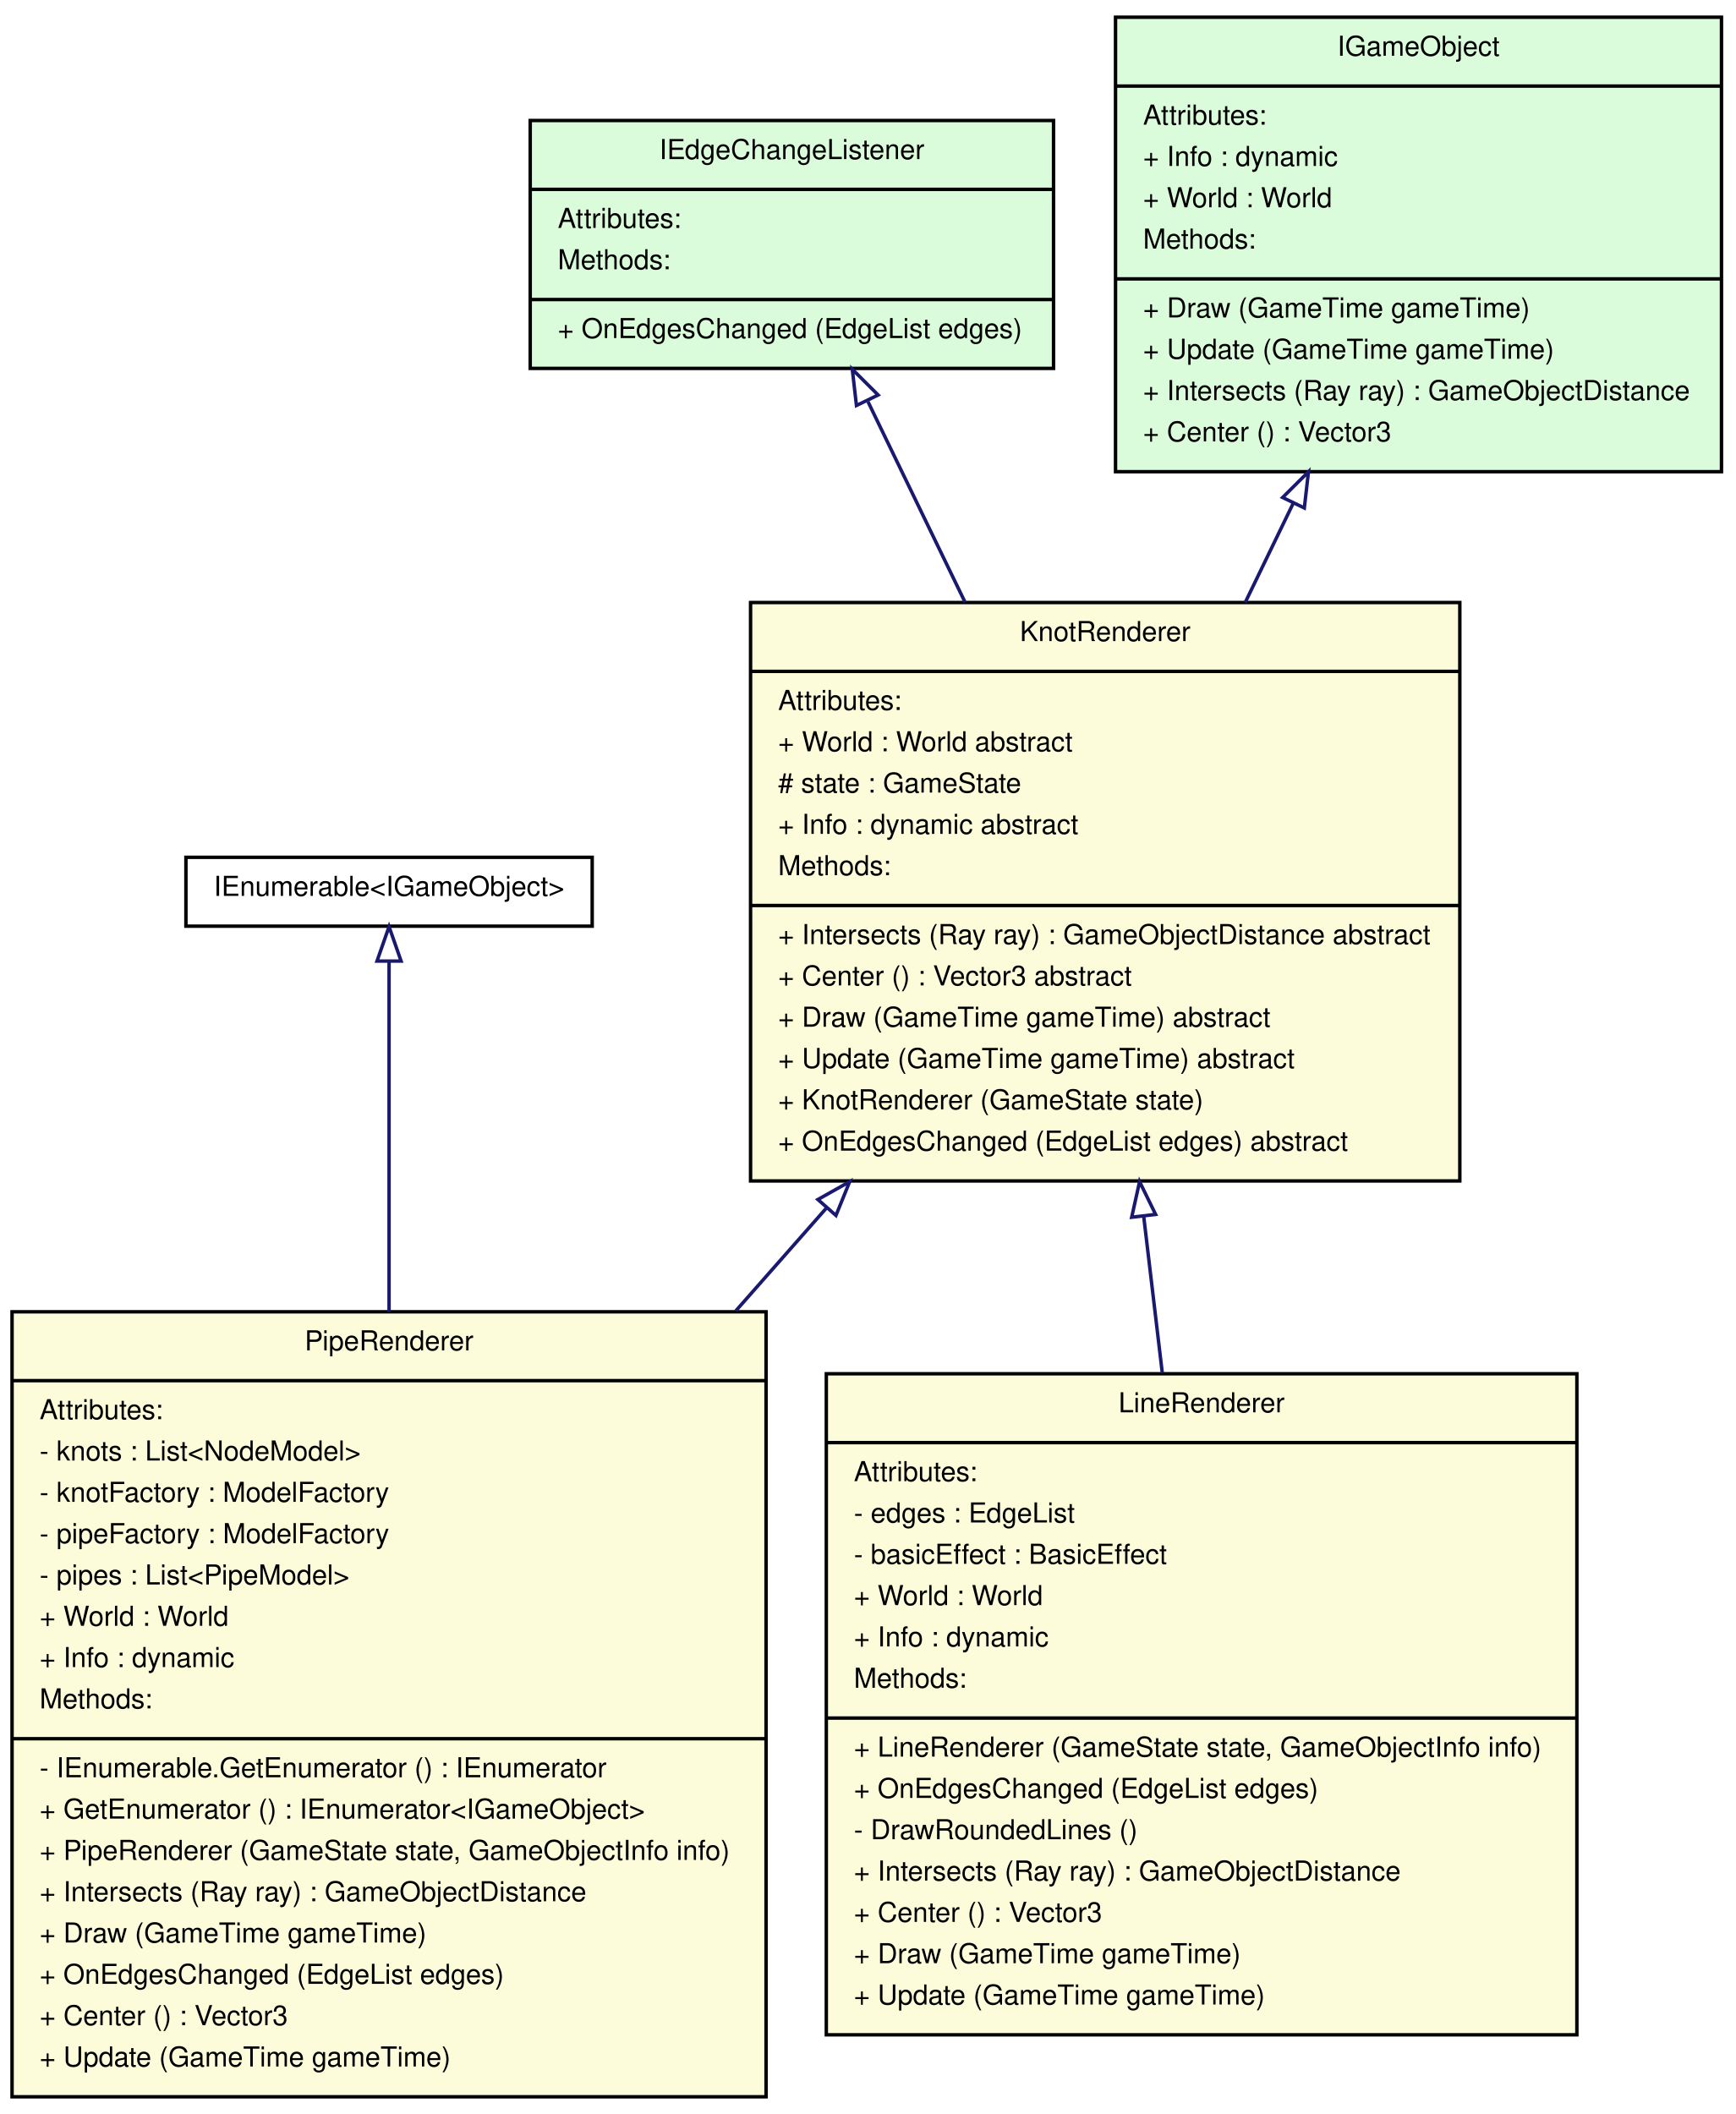
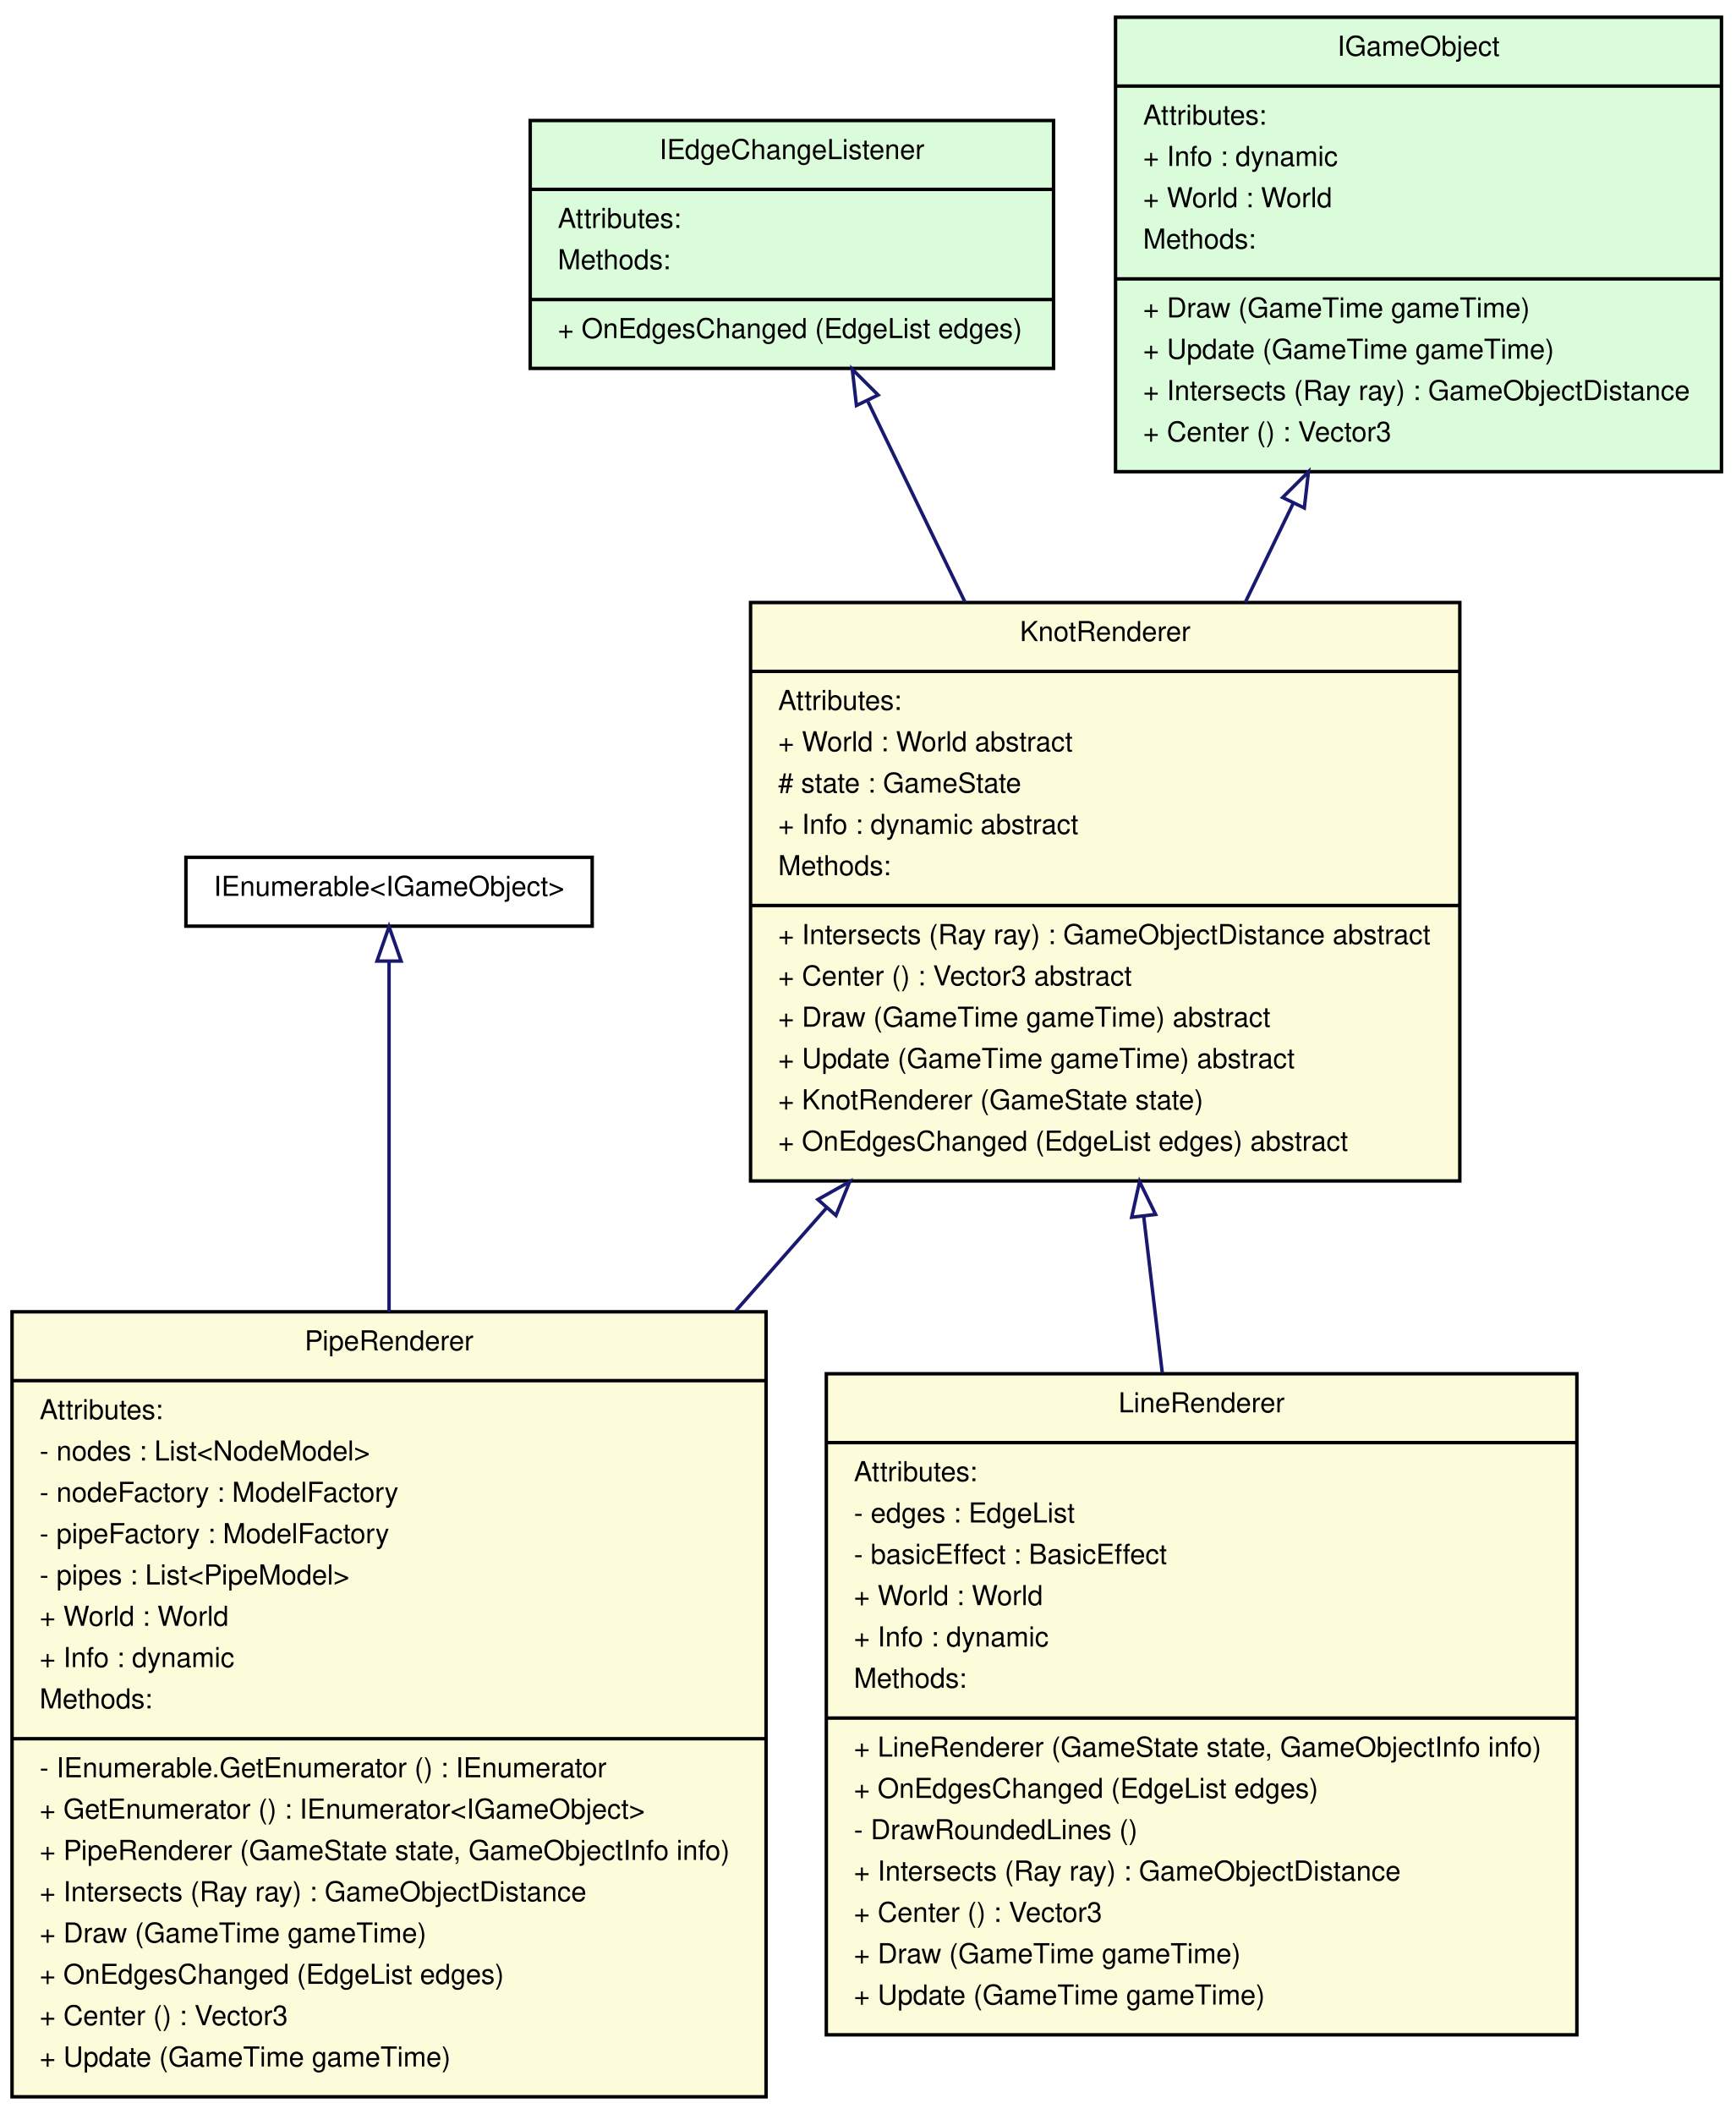
<svg xmlns="http://www.w3.org/2000/svg" width="504pt" height="614pt" viewBox="0.00 0.00 504.00 614.00">
  <g id="graph1" class="graph" transform="scale(1 1) rotate(0) translate(4 610)">
    <polygon fill="white" stroke="white" points="-4,5 -4,-610 501,-610 501,5 -4,5" />
    <g id="node1" class="node">
      <polygon fill="#fcfcda" stroke="black" points="214,-267 214,-435 420,-435 420,-267 214,-267" />
      <text text-anchor="middle" x="317" y="-423.8" font-family="Helvetica,sans-Serif" font-size="8.00">KnotRenderer</text>
      <polyline fill="none" stroke="black" points="214,-415 420,-415 " />
      <text text-anchor="start" x="222" y="-403.8" font-family="Helvetica,sans-Serif" font-size="8.00">Attributes:</text>
      <text text-anchor="start" x="222" y="-391.8" font-family="Helvetica,sans-Serif" font-size="8.00">+ World : World abstract</text>
      <text text-anchor="start" x="222" y="-379.8" font-family="Helvetica,sans-Serif" font-size="8.00"># state : GameState</text>
      <text text-anchor="start" x="222" y="-367.8" font-family="Helvetica,sans-Serif" font-size="8.00">+ Info : dynamic abstract</text>
      <text text-anchor="start" x="222" y="-355.8" font-family="Helvetica,sans-Serif" font-size="8.00">Methods:</text>
      <polyline fill="none" stroke="black" points="214,-347 420,-347 " />
      <text text-anchor="start" x="222" y="-335.8" font-family="Helvetica,sans-Serif" font-size="8.00">+ Intersects (Ray ray) : GameObjectDistance abstract</text>
      <text text-anchor="start" x="222" y="-323.8" font-family="Helvetica,sans-Serif" font-size="8.00">+ Center () : Vector3 abstract</text>
      <text text-anchor="start" x="222" y="-311.8" font-family="Helvetica,sans-Serif" font-size="8.00">+ Draw (GameTime gameTime) abstract</text>
      <text text-anchor="start" x="222" y="-299.8" font-family="Helvetica,sans-Serif" font-size="8.00">+ Update (GameTime gameTime) abstract</text>
      <text text-anchor="start" x="222" y="-287.8" font-family="Helvetica,sans-Serif" font-size="8.00">+ KnotRenderer (GameState state)</text>
      <text text-anchor="start" x="222" y="-275.8" font-family="Helvetica,sans-Serif" font-size="8.00">+ OnEdgesChanged (EdgeList edges) abstract</text>
    </g>
    <g id="node4" class="node">
      <polygon fill="#fcfcda" stroke="black" points="236,-19 236,-211 454,-211 454,-19 236,-19" />
      <text text-anchor="middle" x="345" y="-199.8" font-family="Helvetica,sans-Serif" font-size="8.00">LineRenderer</text>
      <polyline fill="none" stroke="black" points="236,-191 454,-191 " />
      <text text-anchor="start" x="244" y="-179.8" font-family="Helvetica,sans-Serif" font-size="8.00">Attributes:</text>
      <text text-anchor="start" x="244" y="-167.8" font-family="Helvetica,sans-Serif" font-size="8.00">- edges : EdgeList</text>
      <text text-anchor="start" x="244" y="-155.8" font-family="Helvetica,sans-Serif" font-size="8.00">- basicEffect : BasicEffect</text>
      <text text-anchor="start" x="244" y="-143.8" font-family="Helvetica,sans-Serif" font-size="8.00">+ World : World</text>
      <text text-anchor="start" x="244" y="-131.8" font-family="Helvetica,sans-Serif" font-size="8.00">+ Info : dynamic</text>
      <text text-anchor="start" x="244" y="-119.8" font-family="Helvetica,sans-Serif" font-size="8.00">Methods:</text>
      <polyline fill="none" stroke="black" points="236,-111 454,-111 " />
      <text text-anchor="start" x="244" y="-99.8" font-family="Helvetica,sans-Serif" font-size="8.00">+ LineRenderer (GameState state, GameObjectInfo info)</text>
      <text text-anchor="start" x="244" y="-87.8" font-family="Helvetica,sans-Serif" font-size="8.00">+ OnEdgesChanged (EdgeList edges)</text>
      <text text-anchor="start" x="244" y="-75.8" font-family="Helvetica,sans-Serif" font-size="8.00">- DrawRoundedLines ()</text>
      <text text-anchor="start" x="244" y="-63.8" font-family="Helvetica,sans-Serif" font-size="8.00">+ Intersects (Ray ray) : GameObjectDistance</text>
      <text text-anchor="start" x="244" y="-51.8" font-family="Helvetica,sans-Serif" font-size="8.00">+ Center () : Vector3</text>
      <text text-anchor="start" x="244" y="-39.8" font-family="Helvetica,sans-Serif" font-size="8.00">+ Draw (GameTime gameTime)</text>
      <text text-anchor="start" x="244" y="-27.8" font-family="Helvetica,sans-Serif" font-size="8.00">+ Update (GameTime gameTime)</text>
    </g>
    <g id="edge6" class="edge">
      <path fill="none" stroke="midnightblue" d="M328.204,-256.563C329.975,-241.64 331.808,-226.193 333.583,-211.23" />
      <polygon fill="none" stroke="midnightblue" points="324.693,-256.455 326.99,-266.798 331.644,-257.28 324.693,-256.455" />
    </g>
    <g id="node5" class="node">
      <polygon fill="#fcfcda" stroke="black" points="-0.5,-1 -0.5,-229 218.5,-229 218.5,-1 -0.5,-1" />
      <text text-anchor="middle" x="109" y="-217.8" font-family="Helvetica,sans-Serif" font-size="8.00">PipeRenderer</text>
      <polyline fill="none" stroke="black" points="-0.5,-209 218.5,-209 " />
      <text text-anchor="start" x="7.5" y="-197.8" font-family="Helvetica,sans-Serif" font-size="8.00">Attributes:</text>
-       <text text-anchor="start" x="7.5" y="-185.8" font-family="Helvetica,sans-Serif" font-size="8.00">- knots : List&lt;NodeModel&gt;</text>
-       <text text-anchor="start" x="7.5" y="-173.8" font-family="Helvetica,sans-Serif" font-size="8.00">- knotFactory : ModelFactory</text>
+       <text text-anchor="start" x="7.5" y="-185.8" font-family="Helvetica,sans-Serif" font-size="8.00">- nodes : List&lt;NodeModel&gt;</text>
+       <text text-anchor="start" x="7.5" y="-173.8" font-family="Helvetica,sans-Serif" font-size="8.00">- nodeFactory : ModelFactory</text>
      <text text-anchor="start" x="7.5" y="-161.8" font-family="Helvetica,sans-Serif" font-size="8.00">- pipeFactory : ModelFactory</text>
      <text text-anchor="start" x="7.5" y="-149.8" font-family="Helvetica,sans-Serif" font-size="8.00">- pipes : List&lt;PipeModel&gt;</text>
      <text text-anchor="start" x="7.5" y="-137.8" font-family="Helvetica,sans-Serif" font-size="8.00">+ World : World</text>
      <text text-anchor="start" x="7.5" y="-125.8" font-family="Helvetica,sans-Serif" font-size="8.00">+ Info : dynamic</text>
      <text text-anchor="start" x="7.5" y="-113.8" font-family="Helvetica,sans-Serif" font-size="8.00">Methods:</text>
      <polyline fill="none" stroke="black" points="-0.5,-105 218.5,-105 " />
      <text text-anchor="start" x="7.5" y="-93.8" font-family="Helvetica,sans-Serif" font-size="8.00">- IEnumerable.GetEnumerator () : IEnumerator</text>
      <text text-anchor="start" x="7.5" y="-81.8" font-family="Helvetica,sans-Serif" font-size="8.00">+ GetEnumerator () : IEnumerator&lt;IGameObject&gt;</text>
      <text text-anchor="start" x="7.5" y="-69.8" font-family="Helvetica,sans-Serif" font-size="8.00">+ PipeRenderer (GameState state, GameObjectInfo info)</text>
      <text text-anchor="start" x="7.5" y="-57.8" font-family="Helvetica,sans-Serif" font-size="8.00">+ Intersects (Ray ray) : GameObjectDistance</text>
      <text text-anchor="start" x="7.5" y="-45.8" font-family="Helvetica,sans-Serif" font-size="8.00">+ Draw (GameTime gameTime)</text>
      <text text-anchor="start" x="7.5" y="-33.8" font-family="Helvetica,sans-Serif" font-size="8.00">+ OnEdgesChanged (EdgeList edges)</text>
      <text text-anchor="start" x="7.5" y="-21.8" font-family="Helvetica,sans-Serif" font-size="8.00">+ Center () : Vector3</text>
      <text text-anchor="start" x="7.5" y="-9.8" font-family="Helvetica,sans-Serif" font-size="8.00">+ Update (GameTime gameTime)</text>
    </g>
    <g id="edge8" class="edge">
      <path fill="none" stroke="midnightblue" d="M235.939,-259.027C227.334,-249.263 218.508,-239.249 209.713,-229.271" />
      <polygon fill="none" stroke="midnightblue" points="233.55,-261.61 242.788,-266.798 238.802,-256.982 233.55,-261.61" />
    </g>
    <g id="node2" class="node">
      <polygon fill="#dafcda" stroke="black" points="150,-503 150,-575 302,-575 302,-503 150,-503" />
      <text text-anchor="middle" x="226" y="-563.8" font-family="Helvetica,sans-Serif" font-size="8.00">IEdgeChangeListener</text>
      <polyline fill="none" stroke="black" points="150,-555 302,-555 " />
      <text text-anchor="start" x="158" y="-543.8" font-family="Helvetica,sans-Serif" font-size="8.00">Attributes:</text>
      <text text-anchor="start" x="158" y="-531.8" font-family="Helvetica,sans-Serif" font-size="8.00">Methods:</text>
      <polyline fill="none" stroke="black" points="150,-523 302,-523 " />
      <text text-anchor="start" x="158" y="-511.8" font-family="Helvetica,sans-Serif" font-size="8.00">+ OnEdgesChanged (EdgeList edges)</text>
    </g>
    <g id="edge2" class="edge">
      <path fill="none" stroke="midnightblue" d="M248.105,-493.333C256.608,-475.765 266.61,-455.103 276.316,-435.051" />
      <polygon fill="none" stroke="midnightblue" points="244.752,-492.226 243.546,-502.752 251.053,-495.276 244.752,-492.226" />
    </g>
    <g id="node3" class="node">
      <polygon fill="#dafcda" stroke="black" points="320,-473 320,-605 496,-605 496,-473 320,-473" />
      <text text-anchor="middle" x="408" y="-593.8" font-family="Helvetica,sans-Serif" font-size="8.00">IGameObject</text>
      <polyline fill="none" stroke="black" points="320,-585 496,-585 " />
      <text text-anchor="start" x="328" y="-573.8" font-family="Helvetica,sans-Serif" font-size="8.00">Attributes:</text>
      <text text-anchor="start" x="328" y="-561.8" font-family="Helvetica,sans-Serif" font-size="8.00">+ Info : dynamic</text>
      <text text-anchor="start" x="328" y="-549.8" font-family="Helvetica,sans-Serif" font-size="8.00">+ World : World</text>
      <text text-anchor="start" x="328" y="-537.8" font-family="Helvetica,sans-Serif" font-size="8.00">Methods:</text>
      <polyline fill="none" stroke="black" points="320,-529 496,-529 " />
      <text text-anchor="start" x="328" y="-517.8" font-family="Helvetica,sans-Serif" font-size="8.00">+ Draw (GameTime gameTime)</text>
      <text text-anchor="start" x="328" y="-505.8" font-family="Helvetica,sans-Serif" font-size="8.00">+ Update (GameTime gameTime)</text>
      <text text-anchor="start" x="328" y="-493.8" font-family="Helvetica,sans-Serif" font-size="8.00">+ Intersects (Ray ray) : GameObjectDistance</text>
      <text text-anchor="start" x="328" y="-481.8" font-family="Helvetica,sans-Serif" font-size="8.00">+ Center () : Vector3</text>
    </g>
    <g id="edge4" class="edge">
      <path fill="none" stroke="midnightblue" d="M371.675,-463.956C367.069,-454.44 362.333,-444.654 357.665,-435.01" />
      <polygon fill="none" stroke="midnightblue" points="368.537,-465.507 376.045,-472.983 374.838,-462.457 368.537,-465.507" />
    </g>
    <g id="node6" class="node">
      <polygon fill="#ffffff" stroke="black" points="50,-341 50,-361 168,-361 168,-341 50,-341" />
      <text text-anchor="middle" x="109" y="-349.8" font-family="Helvetica,sans-Serif" font-size="8.00">IEnumerable&lt;IGameObject&gt;</text>
    </g>
    <g id="edge10" class="edge">
      <path fill="none" stroke="midnightblue" d="M109,-330.641C109,-307.541 109,-267.994 109,-229.025" />
      <polygon fill="none" stroke="midnightblue" points="105.5,-330.859 109,-340.859 112.5,-330.859 105.5,-330.859" />
    </g>
  </g>
</svg>
